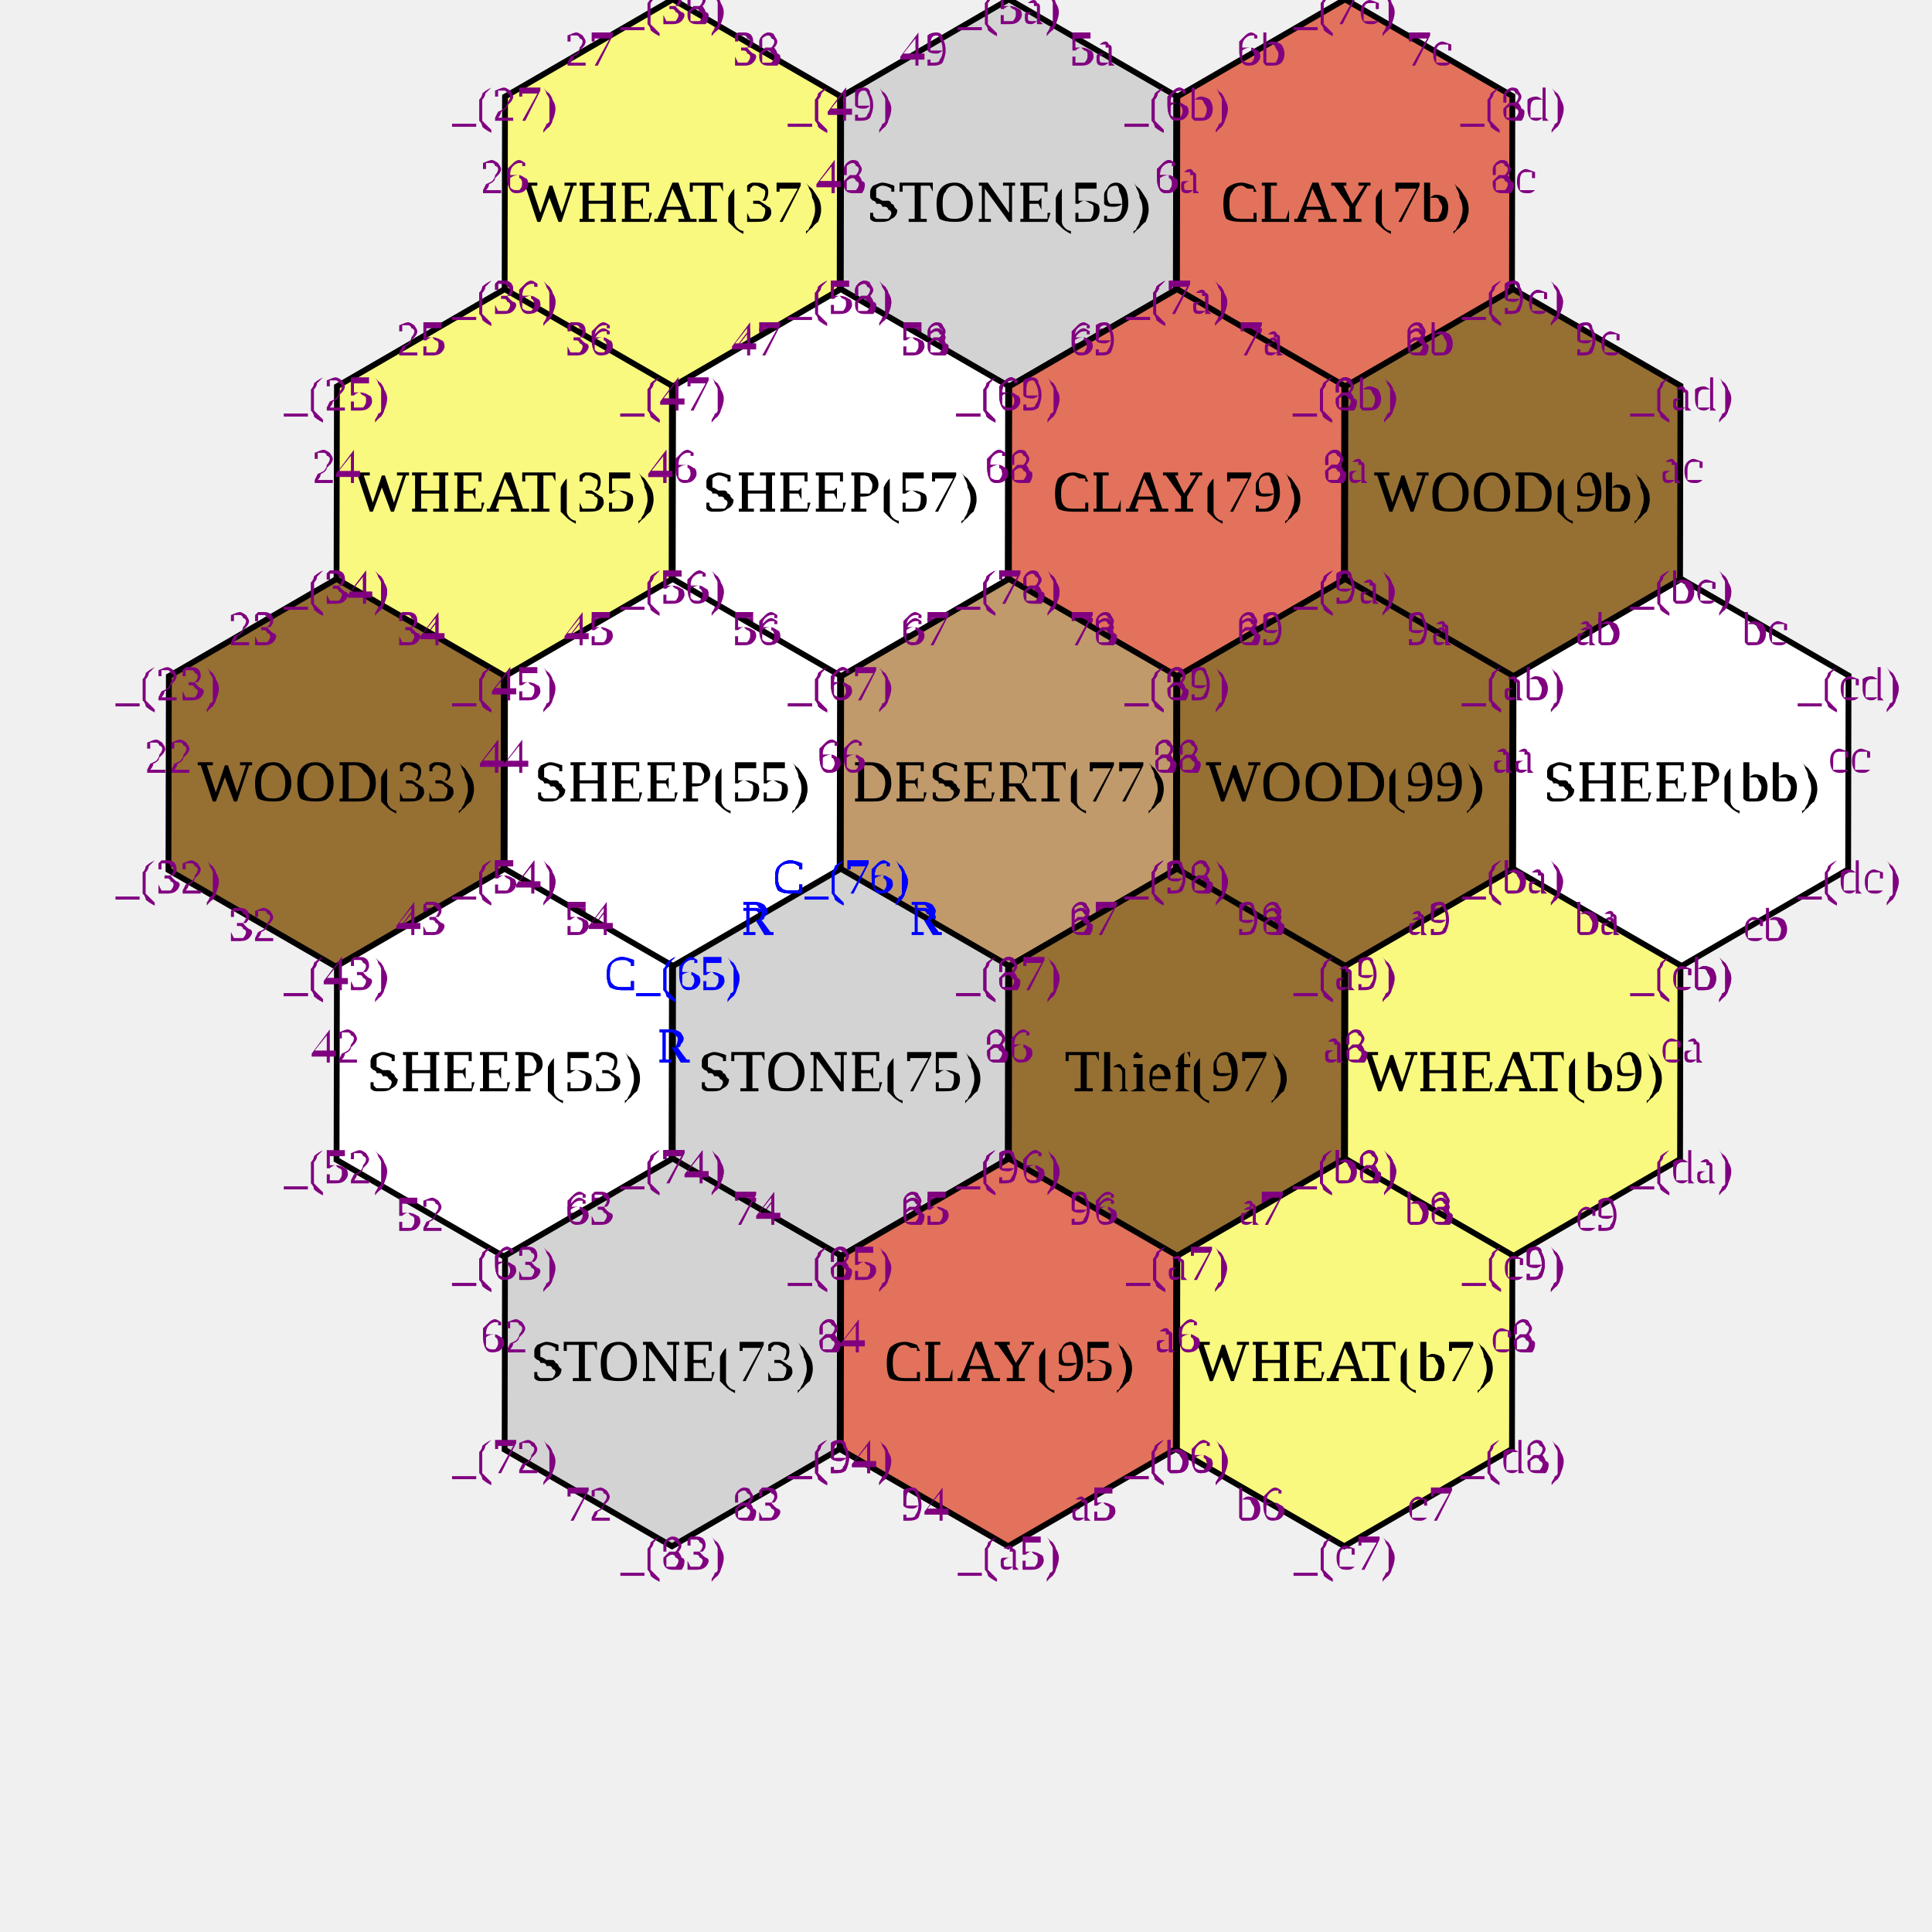
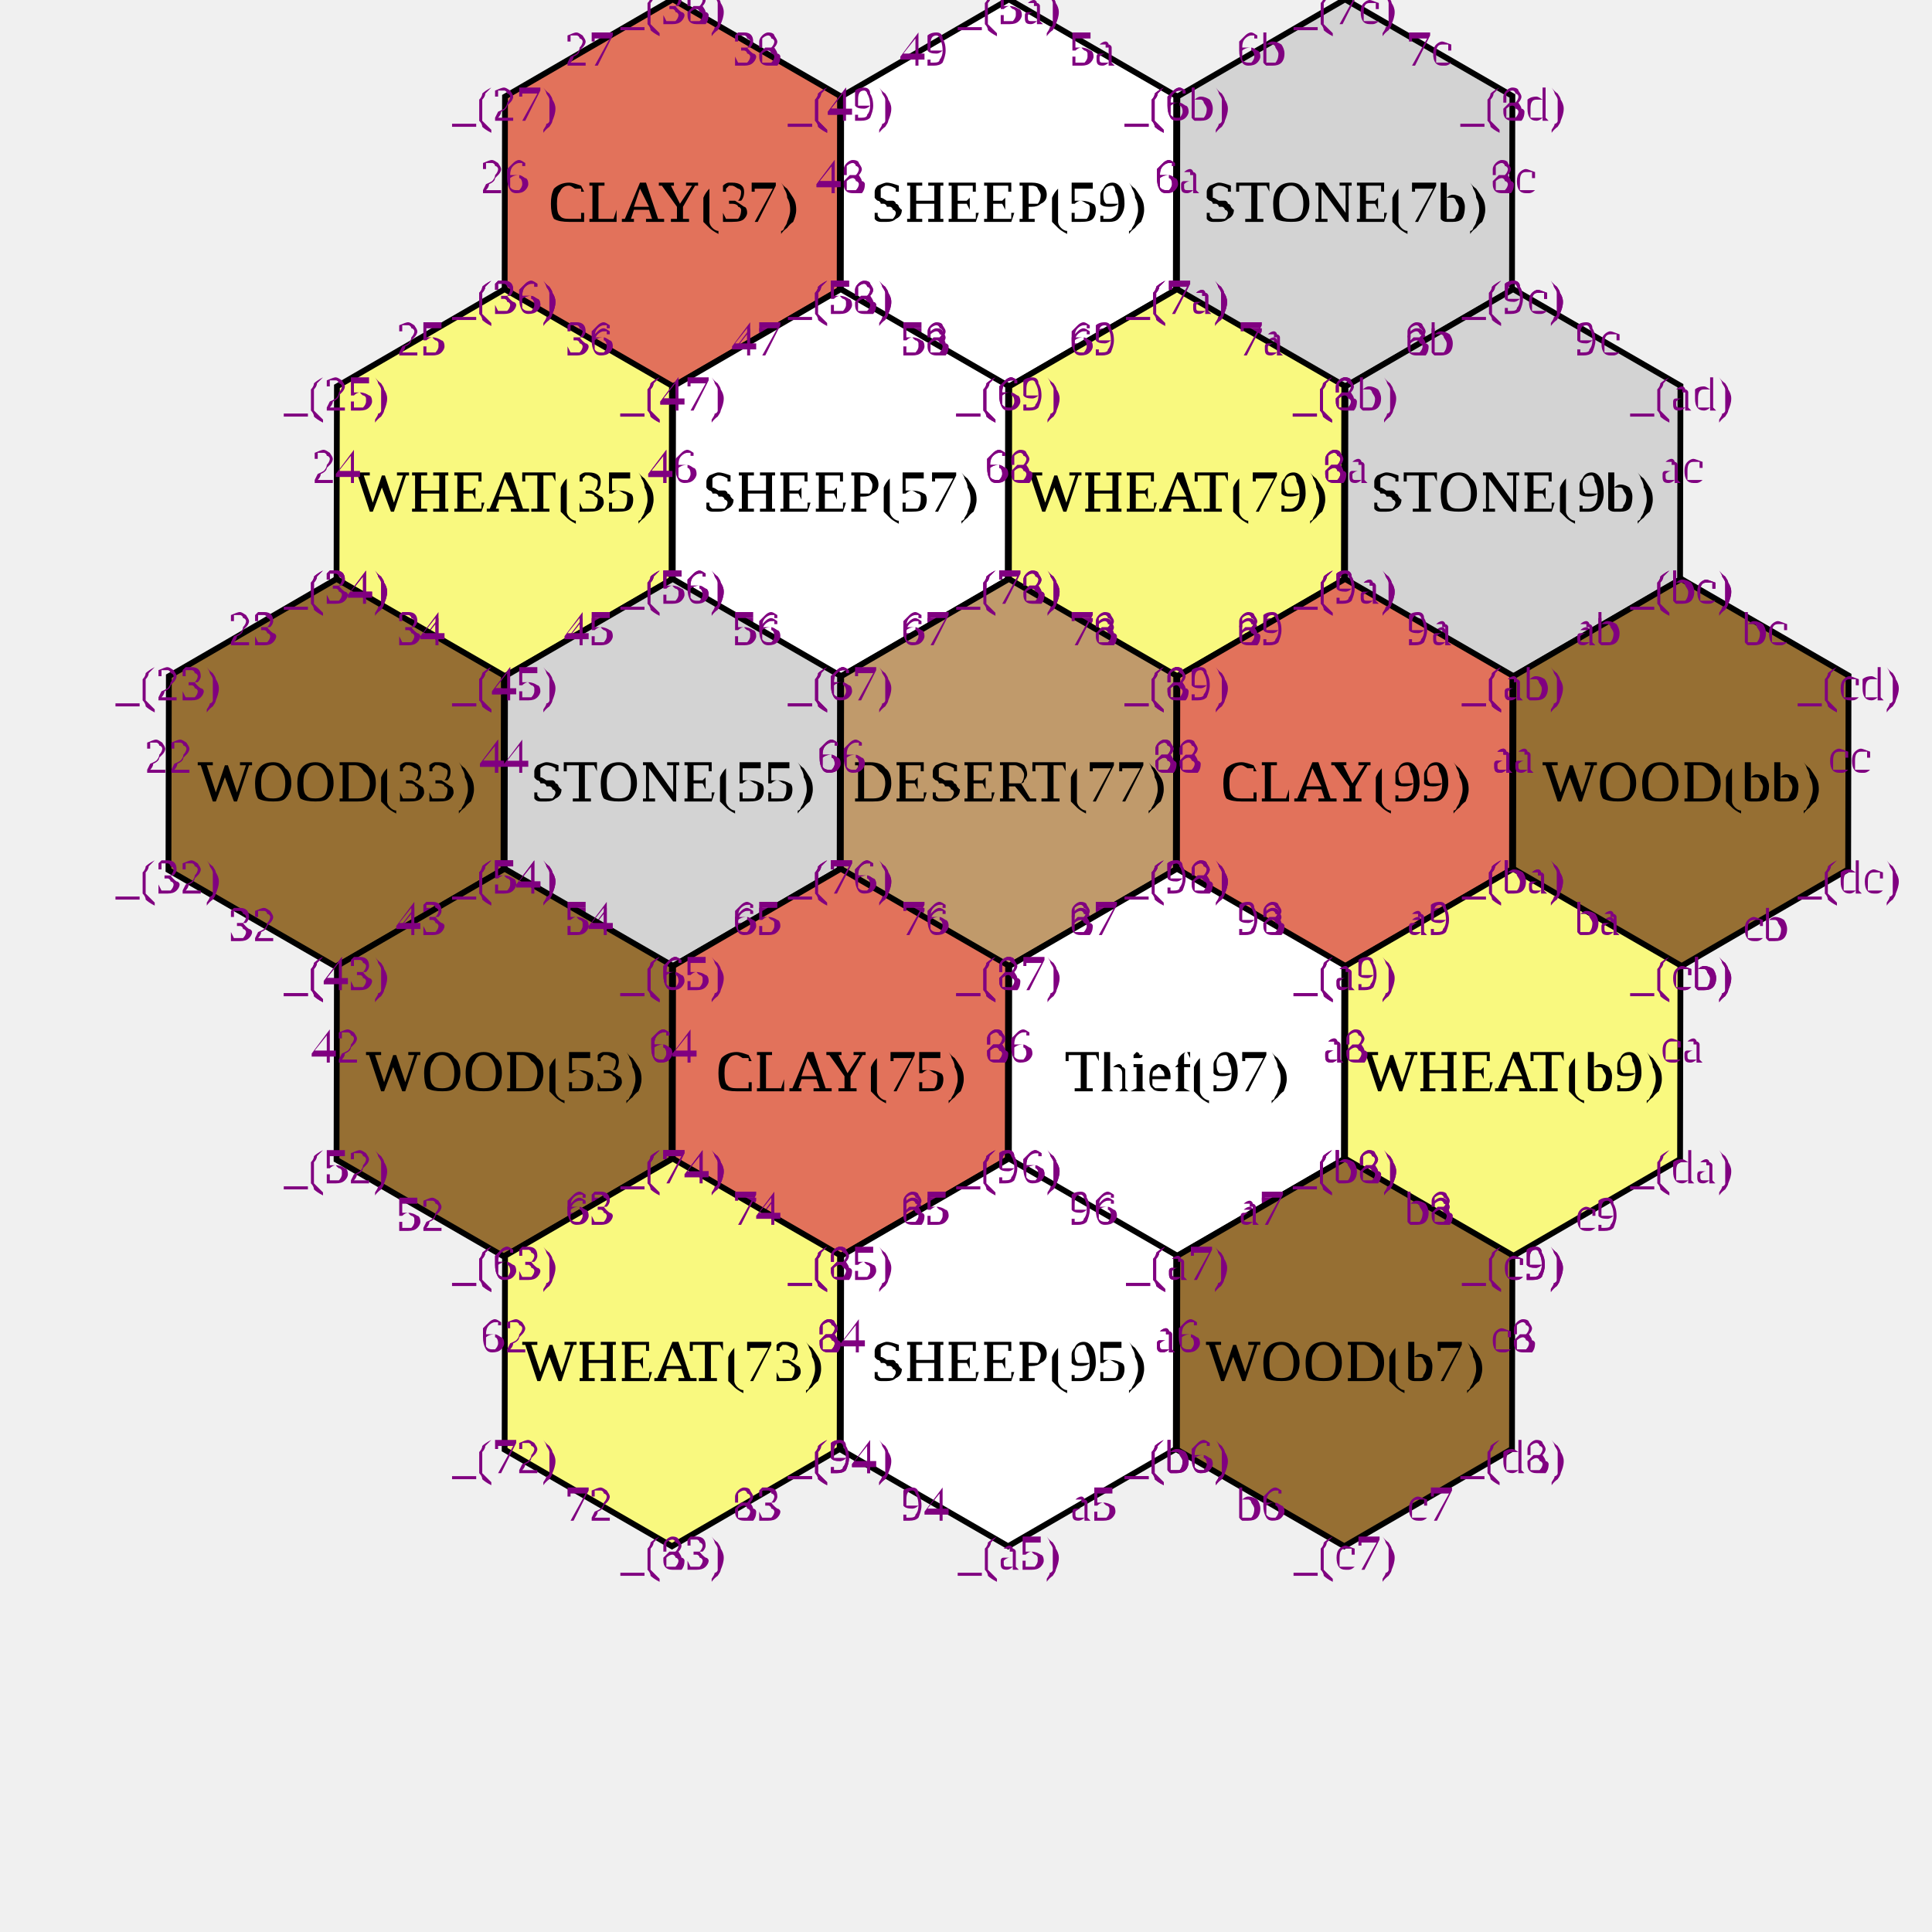
<svg viewBox="0 0 10 10" style="background-color: #0077be;">
  <defs>
    <path id="hexagon" d="M 1 0 L 0.5 -0.87 L -0.5 -0.87 L -1 0 L -0.5 0.87 L 0.5 0.87 Z" transform="rotate(30)" />
  </defs>
  <g id="hexgrid">
-     <use href="#hexagon" x="3.48" y="1" fill="#f9f97f" stroke="black" stroke-width="0.03" transform="scale(1.0)" />
-     <text x="3.48" y="1.15" text-anchor="middle" font-size="0.3" fill="black">WHEAT(37)</text>
+     <use href="#hexagon" x="3.48" y="1" fill="#E2725B" stroke="black" stroke-width="0.03" transform="scale(1.0)" />
+     <text x="3.48" y="1.15" text-anchor="middle" font-size="0.3" fill="black">CLAY(37)</text>
    <text x="3.48" y="0.125" text-anchor="middle" font-size="0.25" fill="purple">_(38)</text>
    <text x="2.61" y="0.625" text-anchor="middle" font-size="0.25" fill="purple">_(27)</text>
    <text x="2.61" y="1.625" text-anchor="middle" font-size="0.25" fill="purple">_(36)</text>
    <text x="3.48" y="2.125" text-anchor="middle" font-size="0.25" fill="purple">_(47)</text>
    <text x="4.35" y="1.625" text-anchor="middle" font-size="0.25" fill="purple">_(58)</text>
    <text x="4.35" y="0.625" text-anchor="middle" font-size="0.25" fill="purple">_(49)</text>
    <text x="3.045" y="0.34" text-anchor="middle" font-size="0.25" fill="purple">27</text>
    <text x="2.61" y="1" text-anchor="middle" font-size="0.25" fill="purple">26</text>
    <text x="3.045" y="1.87" text-anchor="middle" font-size="0.25" fill="purple">36</text>
    <text x="3.915" y="1.87" text-anchor="middle" font-size="0.25" fill="purple">47</text>
    <text x="4.35" y="1" text-anchor="middle" font-size="0.25" fill="purple">48</text>
    <text x="3.915" y="0.34" text-anchor="middle" font-size="0.25" fill="purple">38</text>
-     <use href="#hexagon" x="5.22" y="1" fill="#D3D3D3" stroke="black" stroke-width="0.03" transform="scale(1.0)" />
-     <text x="5.22" y="1.15" text-anchor="middle" font-size="0.3" fill="black">STONE(59)</text>
+     <use href="#hexagon" x="5.22" y="1" fill="white" stroke="black" stroke-width="0.03" transform="scale(1.0)" />
+     <text x="5.22" y="1.15" text-anchor="middle" font-size="0.3" fill="black">SHEEP(59)</text>
    <text x="5.22" y="0.125" text-anchor="middle" font-size="0.25" fill="purple">_(5a)</text>
    <text x="4.35" y="0.625" text-anchor="middle" font-size="0.25" fill="purple">_(49)</text>
    <text x="4.35" y="1.625" text-anchor="middle" font-size="0.25" fill="purple">_(58)</text>
    <text x="5.22" y="2.125" text-anchor="middle" font-size="0.25" fill="purple">_(69)</text>
    <text x="6.09" y="1.625" text-anchor="middle" font-size="0.25" fill="purple">_(7a)</text>
    <text x="6.09" y="0.625" text-anchor="middle" font-size="0.25" fill="purple">_(6b)</text>
    <text x="4.785" y="0.34" text-anchor="middle" font-size="0.25" fill="purple">49</text>
    <text x="4.35" y="1" text-anchor="middle" font-size="0.25" fill="purple">48</text>
    <text x="4.785" y="1.87" text-anchor="middle" font-size="0.25" fill="purple">58</text>
    <text x="5.655" y="1.87" text-anchor="middle" font-size="0.25" fill="purple">69</text>
    <text x="6.09" y="1" text-anchor="middle" font-size="0.25" fill="purple">6a</text>
    <text x="5.655" y="0.34" text-anchor="middle" font-size="0.25" fill="purple">5a</text>
-     <use href="#hexagon" x="6.96" y="1" fill="#E2725B" stroke="black" stroke-width="0.03" transform="scale(1.0)" />
-     <text x="6.96" y="1.15" text-anchor="middle" font-size="0.3" fill="black">CLAY(7b)</text>
+     <use href="#hexagon" x="6.96" y="1" fill="#D3D3D3" stroke="black" stroke-width="0.03" transform="scale(1.0)" />
+     <text x="6.96" y="1.15" text-anchor="middle" font-size="0.3" fill="black">STONE(7b)</text>
    <text x="6.96" y="0.125" text-anchor="middle" font-size="0.25" fill="purple">_(7c)</text>
    <text x="6.09" y="0.625" text-anchor="middle" font-size="0.25" fill="purple">_(6b)</text>
    <text x="6.09" y="1.625" text-anchor="middle" font-size="0.25" fill="purple">_(7a)</text>
    <text x="6.96" y="2.125" text-anchor="middle" font-size="0.25" fill="purple">_(8b)</text>
    <text x="7.83" y="1.625" text-anchor="middle" font-size="0.25" fill="purple">_(9c)</text>
    <text x="7.83" y="0.625" text-anchor="middle" font-size="0.25" fill="purple">_(8d)</text>
    <text x="6.525" y="0.34" text-anchor="middle" font-size="0.25" fill="purple">6b</text>
    <text x="6.09" y="1" text-anchor="middle" font-size="0.25" fill="purple">6a</text>
    <text x="6.525" y="1.87" text-anchor="middle" font-size="0.25" fill="purple">7a</text>
    <text x="7.395" y="1.87" text-anchor="middle" font-size="0.25" fill="purple">8b</text>
    <text x="7.83" y="1" text-anchor="middle" font-size="0.25" fill="purple">8c</text>
    <text x="7.395" y="0.34" text-anchor="middle" font-size="0.25" fill="purple">7c</text>
    <use href="#hexagon" x="2.61" y="2.5" fill="#f9f97f" stroke="black" stroke-width="0.03" transform="scale(1.0)" />
    <text x="2.61" y="2.65" text-anchor="middle" font-size="0.3" fill="black">WHEAT(35)</text>
    <text x="2.61" y="1.625" text-anchor="middle" font-size="0.25" fill="purple">_(36)</text>
    <text x="1.74" y="2.125" text-anchor="middle" font-size="0.25" fill="purple">_(25)</text>
    <text x="1.74" y="3.125" text-anchor="middle" font-size="0.25" fill="purple">_(34)</text>
    <text x="2.61" y="3.625" text-anchor="middle" font-size="0.25" fill="purple">_(45)</text>
    <text x="3.48" y="3.125" text-anchor="middle" font-size="0.25" fill="purple">_(56)</text>
    <text x="3.48" y="2.125" text-anchor="middle" font-size="0.25" fill="purple">_(47)</text>
    <text x="2.175" y="1.84" text-anchor="middle" font-size="0.25" fill="purple">25</text>
    <text x="1.74" y="2.5" text-anchor="middle" font-size="0.25" fill="purple">24</text>
    <text x="2.175" y="3.37" text-anchor="middle" font-size="0.25" fill="purple">34</text>
    <text x="3.045" y="3.37" text-anchor="middle" font-size="0.25" fill="purple">45</text>
    <text x="3.48" y="2.5" text-anchor="middle" font-size="0.25" fill="purple">46</text>
    <text x="3.045" y="1.84" text-anchor="middle" font-size="0.25" fill="purple">36</text>
    <use href="#hexagon" x="4.35" y="2.5" fill="white" stroke="black" stroke-width="0.03" transform="scale(1.0)" />
    <text x="4.35" y="2.65" text-anchor="middle" font-size="0.3" fill="black">SHEEP(57)</text>
    <text x="4.35" y="1.625" text-anchor="middle" font-size="0.25" fill="purple">_(58)</text>
    <text x="3.48" y="2.125" text-anchor="middle" font-size="0.25" fill="purple">_(47)</text>
    <text x="3.48" y="3.125" text-anchor="middle" font-size="0.25" fill="purple">_(56)</text>
    <text x="4.35" y="3.625" text-anchor="middle" font-size="0.25" fill="purple">_(67)</text>
    <text x="5.22" y="3.125" text-anchor="middle" font-size="0.25" fill="purple">_(78)</text>
    <text x="5.22" y="2.125" text-anchor="middle" font-size="0.25" fill="purple">_(69)</text>
    <text x="3.915" y="1.84" text-anchor="middle" font-size="0.25" fill="purple">47</text>
    <text x="3.48" y="2.5" text-anchor="middle" font-size="0.25" fill="purple">46</text>
    <text x="3.915" y="3.37" text-anchor="middle" font-size="0.25" fill="purple">56</text>
    <text x="4.785" y="3.37" text-anchor="middle" font-size="0.25" fill="purple">67</text>
    <text x="5.22" y="2.5" text-anchor="middle" font-size="0.25" fill="purple">68</text>
    <text x="4.785" y="1.84" text-anchor="middle" font-size="0.25" fill="purple">58</text>
-     <use href="#hexagon" x="6.09" y="2.5" fill="#E2725B" stroke="black" stroke-width="0.03" transform="scale(1.0)" />
-     <text x="6.09" y="2.65" text-anchor="middle" font-size="0.3" fill="black">CLAY(79)</text>
+     <use href="#hexagon" x="6.09" y="2.5" fill="#f9f97f" stroke="black" stroke-width="0.03" transform="scale(1.0)" />
+     <text x="6.09" y="2.65" text-anchor="middle" font-size="0.3" fill="black">WHEAT(79)</text>
    <text x="6.09" y="1.625" text-anchor="middle" font-size="0.25" fill="purple">_(7a)</text>
    <text x="5.22" y="2.125" text-anchor="middle" font-size="0.25" fill="purple">_(69)</text>
    <text x="5.22" y="3.125" text-anchor="middle" font-size="0.25" fill="purple">_(78)</text>
    <text x="6.09" y="3.625" text-anchor="middle" font-size="0.25" fill="purple">_(89)</text>
    <text x="6.96" y="3.125" text-anchor="middle" font-size="0.25" fill="purple">_(9a)</text>
    <text x="6.96" y="2.125" text-anchor="middle" font-size="0.25" fill="purple">_(8b)</text>
    <text x="5.655" y="1.84" text-anchor="middle" font-size="0.25" fill="purple">69</text>
    <text x="5.22" y="2.5" text-anchor="middle" font-size="0.25" fill="purple">68</text>
    <text x="5.655" y="3.37" text-anchor="middle" font-size="0.25" fill="purple">78</text>
    <text x="6.525" y="3.37" text-anchor="middle" font-size="0.25" fill="purple">89</text>
    <text x="6.96" y="2.5" text-anchor="middle" font-size="0.25" fill="purple">8a</text>
    <text x="6.525" y="1.84" text-anchor="middle" font-size="0.25" fill="purple">7a</text>
-     <use href="#hexagon" x="7.83" y="2.5" fill="#966F33" stroke="black" stroke-width="0.03" transform="scale(1.0)" />
-     <text x="7.83" y="2.65" text-anchor="middle" font-size="0.3" fill="black">WOOD(9b)</text>
+     <use href="#hexagon" x="7.83" y="2.5" fill="#D3D3D3" stroke="black" stroke-width="0.03" transform="scale(1.0)" />
+     <text x="7.83" y="2.65" text-anchor="middle" font-size="0.3" fill="black">STONE(9b)</text>
    <text x="7.83" y="1.625" text-anchor="middle" font-size="0.25" fill="purple">_(9c)</text>
    <text x="6.96" y="2.125" text-anchor="middle" font-size="0.25" fill="purple">_(8b)</text>
    <text x="6.96" y="3.125" text-anchor="middle" font-size="0.25" fill="purple">_(9a)</text>
    <text x="7.83" y="3.625" text-anchor="middle" font-size="0.25" fill="purple">_(ab)</text>
    <text x="8.7" y="3.125" text-anchor="middle" font-size="0.25" fill="purple">_(bc)</text>
    <text x="8.7" y="2.125" text-anchor="middle" font-size="0.25" fill="purple">_(ad)</text>
    <text x="7.395" y="1.84" text-anchor="middle" font-size="0.25" fill="purple">8b</text>
    <text x="6.96" y="2.5" text-anchor="middle" font-size="0.25" fill="purple">8a</text>
    <text x="7.395" y="3.37" text-anchor="middle" font-size="0.25" fill="purple">9a</text>
    <text x="8.265" y="3.37" text-anchor="middle" font-size="0.25" fill="purple">ab</text>
    <text x="8.7" y="2.5" text-anchor="middle" font-size="0.25" fill="purple">ac</text>
    <text x="8.265" y="1.84" text-anchor="middle" font-size="0.25" fill="purple">9c</text>
    <use href="#hexagon" x="1.74" y="4.0" fill="#966F33" stroke="black" stroke-width="0.03" transform="scale(1.0)" />
    <text x="1.74" y="4.15" text-anchor="middle" font-size="0.3" fill="black">WOOD(33)</text>
    <text x="1.74" y="3.125" text-anchor="middle" font-size="0.25" fill="purple">_(34)</text>
    <text x="0.87" y="3.625" text-anchor="middle" font-size="0.25" fill="purple">_(23)</text>
    <text x="0.87" y="4.625" text-anchor="middle" font-size="0.25" fill="purple">_(32)</text>
    <text x="1.74" y="5.125" text-anchor="middle" font-size="0.25" fill="purple">_(43)</text>
    <text x="2.61" y="4.625" text-anchor="middle" font-size="0.25" fill="purple">_(54)</text>
    <text x="2.61" y="3.625" text-anchor="middle" font-size="0.25" fill="purple">_(45)</text>
    <text x="1.305" y="3.34" text-anchor="middle" font-size="0.25" fill="purple">23</text>
    <text x="0.87" y="4.0" text-anchor="middle" font-size="0.25" fill="purple">22</text>
    <text x="1.305" y="4.87" text-anchor="middle" font-size="0.25" fill="purple">32</text>
    <text x="2.175" y="4.87" text-anchor="middle" font-size="0.25" fill="purple">43</text>
    <text x="2.61" y="4.0" text-anchor="middle" font-size="0.25" fill="purple">44</text>
    <text x="2.175" y="3.34" text-anchor="middle" font-size="0.25" fill="purple">34</text>
-     <use href="#hexagon" x="3.48" y="4.0" fill="white" stroke="black" stroke-width="0.03" transform="scale(1.0)" />
-     <text x="3.48" y="4.15" text-anchor="middle" font-size="0.3" fill="black">SHEEP(55)</text>
+     <use href="#hexagon" x="3.48" y="4.0" fill="#D3D3D3" stroke="black" stroke-width="0.03" transform="scale(1.0)" />
+     <text x="3.48" y="4.15" text-anchor="middle" font-size="0.3" fill="black">STONE(55)</text>
    <text x="3.48" y="3.125" text-anchor="middle" font-size="0.25" fill="purple">_(56)</text>
    <text x="2.61" y="3.625" text-anchor="middle" font-size="0.25" fill="purple">_(45)</text>
    <text x="2.61" y="4.625" text-anchor="middle" font-size="0.25" fill="purple">_(54)</text>
-     <text x="3.48" y="5.125" text-anchor="middle" font-size="0.25" fill="blue">C_(65)</text>
-     <text x="4.35" y="4.625" text-anchor="middle" font-size="0.25" fill="blue">C_(76)</text>
+     <text x="3.48" y="5.125" text-anchor="middle" font-size="0.25" fill="purple">_(65)</text>
+     <text x="4.35" y="4.625" text-anchor="middle" font-size="0.25" fill="purple">_(76)</text>
    <text x="4.35" y="3.625" text-anchor="middle" font-size="0.25" fill="purple">_(67)</text>
    <text x="3.045" y="3.34" text-anchor="middle" font-size="0.25" fill="purple">45</text>
    <text x="2.61" y="4.0" text-anchor="middle" font-size="0.25" fill="purple">44</text>
    <text x="3.045" y="4.87" text-anchor="middle" font-size="0.25" fill="purple">54</text>
-     <text x="3.915" y="4.87" text-anchor="middle" font-size="0.25" fill="blue">R</text>
+     <text x="3.915" y="4.87" text-anchor="middle" font-size="0.25" fill="purple">65</text>
    <text x="4.35" y="4.0" text-anchor="middle" font-size="0.25" fill="purple">66</text>
    <text x="3.915" y="3.34" text-anchor="middle" font-size="0.25" fill="purple">56</text>
    <use href="#hexagon" x="5.22" y="4.0" fill="#C09A6B" stroke="black" stroke-width="0.03" transform="scale(1.0)" />
    <text x="5.22" y="4.15" text-anchor="middle" font-size="0.3" fill="black">DESERT(77)</text>
    <text x="5.22" y="3.125" text-anchor="middle" font-size="0.25" fill="purple">_(78)</text>
    <text x="4.35" y="3.625" text-anchor="middle" font-size="0.25" fill="purple">_(67)</text>
-     <text x="4.35" y="4.625" text-anchor="middle" font-size="0.25" fill="blue">C_(76)</text>
+     <text x="4.35" y="4.625" text-anchor="middle" font-size="0.25" fill="purple">_(76)</text>
    <text x="5.22" y="5.125" text-anchor="middle" font-size="0.25" fill="purple">_(87)</text>
    <text x="6.09" y="4.625" text-anchor="middle" font-size="0.25" fill="purple">_(98)</text>
    <text x="6.09" y="3.625" text-anchor="middle" font-size="0.25" fill="purple">_(89)</text>
    <text x="4.785" y="3.34" text-anchor="middle" font-size="0.25" fill="purple">67</text>
    <text x="4.35" y="4.0" text-anchor="middle" font-size="0.25" fill="purple">66</text>
-     <text x="4.785" y="4.87" text-anchor="middle" font-size="0.25" fill="blue">R</text>
+     <text x="4.785" y="4.87" text-anchor="middle" font-size="0.25" fill="purple">76</text>
    <text x="5.655" y="4.87" text-anchor="middle" font-size="0.25" fill="purple">87</text>
    <text x="6.09" y="4.0" text-anchor="middle" font-size="0.25" fill="purple">88</text>
    <text x="5.655" y="3.34" text-anchor="middle" font-size="0.25" fill="purple">78</text>
-     <use href="#hexagon" x="6.96" y="4.0" fill="#966F33" stroke="black" stroke-width="0.03" transform="scale(1.0)" />
-     <text x="6.96" y="4.15" text-anchor="middle" font-size="0.3" fill="black">WOOD(99)</text>
+     <use href="#hexagon" x="6.96" y="4.0" fill="#E2725B" stroke="black" stroke-width="0.03" transform="scale(1.0)" />
+     <text x="6.96" y="4.15" text-anchor="middle" font-size="0.3" fill="black">CLAY(99)</text>
    <text x="6.96" y="3.125" text-anchor="middle" font-size="0.25" fill="purple">_(9a)</text>
    <text x="6.09" y="3.625" text-anchor="middle" font-size="0.25" fill="purple">_(89)</text>
    <text x="6.09" y="4.625" text-anchor="middle" font-size="0.25" fill="purple">_(98)</text>
    <text x="6.96" y="5.125" text-anchor="middle" font-size="0.25" fill="purple">_(a9)</text>
    <text x="7.83" y="4.625" text-anchor="middle" font-size="0.25" fill="purple">_(ba)</text>
    <text x="7.83" y="3.625" text-anchor="middle" font-size="0.25" fill="purple">_(ab)</text>
    <text x="6.525" y="3.34" text-anchor="middle" font-size="0.25" fill="purple">89</text>
    <text x="6.09" y="4.0" text-anchor="middle" font-size="0.25" fill="purple">88</text>
    <text x="6.525" y="4.87" text-anchor="middle" font-size="0.25" fill="purple">98</text>
    <text x="7.395" y="4.87" text-anchor="middle" font-size="0.25" fill="purple">a9</text>
    <text x="7.83" y="4.0" text-anchor="middle" font-size="0.25" fill="purple">aa</text>
    <text x="7.395" y="3.34" text-anchor="middle" font-size="0.25" fill="purple">9a</text>
-     <use href="#hexagon" x="8.7" y="4.0" fill="white" stroke="black" stroke-width="0.03" transform="scale(1.0)" />
-     <text x="8.7" y="4.15" text-anchor="middle" font-size="0.3" fill="black">SHEEP(bb)</text>
+     <use href="#hexagon" x="8.7" y="4.0" fill="#966F33" stroke="black" stroke-width="0.03" transform="scale(1.0)" />
+     <text x="8.7" y="4.15" text-anchor="middle" font-size="0.3" fill="black">WOOD(bb)</text>
    <text x="8.7" y="3.125" text-anchor="middle" font-size="0.25" fill="purple">_(bc)</text>
    <text x="7.83" y="3.625" text-anchor="middle" font-size="0.25" fill="purple">_(ab)</text>
    <text x="7.83" y="4.625" text-anchor="middle" font-size="0.25" fill="purple">_(ba)</text>
    <text x="8.7" y="5.125" text-anchor="middle" font-size="0.25" fill="purple">_(cb)</text>
    <text x="9.57" y="4.625" text-anchor="middle" font-size="0.25" fill="purple">_(dc)</text>
    <text x="9.57" y="3.625" text-anchor="middle" font-size="0.25" fill="purple">_(cd)</text>
    <text x="8.265" y="3.34" text-anchor="middle" font-size="0.25" fill="purple">ab</text>
    <text x="7.83" y="4.0" text-anchor="middle" font-size="0.25" fill="purple">aa</text>
    <text x="8.265" y="4.87" text-anchor="middle" font-size="0.25" fill="purple">ba</text>
    <text x="9.135" y="4.87" text-anchor="middle" font-size="0.25" fill="purple">cb</text>
    <text x="9.57" y="4.0" text-anchor="middle" font-size="0.25" fill="purple">cc</text>
    <text x="9.135" y="3.34" text-anchor="middle" font-size="0.25" fill="purple">bc</text>
-     <use href="#hexagon" x="2.61" y="5.5" fill="white" stroke="black" stroke-width="0.03" transform="scale(1.0)" />
-     <text x="2.61" y="5.65" text-anchor="middle" font-size="0.3" fill="black">SHEEP(53)</text>
+     <use href="#hexagon" x="2.61" y="5.5" fill="#966F33" stroke="black" stroke-width="0.03" transform="scale(1.0)" />
+     <text x="2.61" y="5.65" text-anchor="middle" font-size="0.3" fill="black">WOOD(53)</text>
    <text x="2.61" y="4.625" text-anchor="middle" font-size="0.25" fill="purple">_(54)</text>
    <text x="1.74" y="5.125" text-anchor="middle" font-size="0.25" fill="purple">_(43)</text>
    <text x="1.74" y="6.125" text-anchor="middle" font-size="0.25" fill="purple">_(52)</text>
    <text x="2.61" y="6.625" text-anchor="middle" font-size="0.25" fill="purple">_(63)</text>
    <text x="3.48" y="6.125" text-anchor="middle" font-size="0.25" fill="purple">_(74)</text>
-     <text x="3.48" y="5.125" text-anchor="middle" font-size="0.25" fill="blue">C_(65)</text>
+     <text x="3.48" y="5.125" text-anchor="middle" font-size="0.25" fill="purple">_(65)</text>
    <text x="2.175" y="4.84" text-anchor="middle" font-size="0.25" fill="purple">43</text>
    <text x="1.74" y="5.5" text-anchor="middle" font-size="0.25" fill="purple">42</text>
    <text x="2.175" y="6.37" text-anchor="middle" font-size="0.25" fill="purple">52</text>
    <text x="3.045" y="6.37" text-anchor="middle" font-size="0.25" fill="purple">63</text>
-     <text x="3.48" y="5.5" text-anchor="middle" font-size="0.25" fill="blue">R</text>
+     <text x="3.48" y="5.5" text-anchor="middle" font-size="0.25" fill="purple">64</text>
    <text x="3.045" y="4.84" text-anchor="middle" font-size="0.25" fill="purple">54</text>
-     <use href="#hexagon" x="4.35" y="5.5" fill="#D3D3D3" stroke="black" stroke-width="0.03" transform="scale(1.0)" />
-     <text x="4.35" y="5.65" text-anchor="middle" font-size="0.3" fill="black">STONE(75)</text>
-     <text x="4.35" y="4.625" text-anchor="middle" font-size="0.25" fill="blue">C_(76)</text>
-     <text x="3.48" y="5.125" text-anchor="middle" font-size="0.25" fill="blue">C_(65)</text>
+     <use href="#hexagon" x="4.35" y="5.5" fill="#E2725B" stroke="black" stroke-width="0.03" transform="scale(1.0)" />
+     <text x="4.35" y="5.65" text-anchor="middle" font-size="0.3" fill="black">CLAY(75)</text>
+     <text x="4.35" y="4.625" text-anchor="middle" font-size="0.25" fill="purple">_(76)</text>
+     <text x="3.48" y="5.125" text-anchor="middle" font-size="0.25" fill="purple">_(65)</text>
    <text x="3.48" y="6.125" text-anchor="middle" font-size="0.25" fill="purple">_(74)</text>
    <text x="4.35" y="6.625" text-anchor="middle" font-size="0.25" fill="purple">_(85)</text>
    <text x="5.22" y="6.125" text-anchor="middle" font-size="0.25" fill="purple">_(96)</text>
    <text x="5.22" y="5.125" text-anchor="middle" font-size="0.25" fill="purple">_(87)</text>
-     <text x="3.915" y="4.84" text-anchor="middle" font-size="0.25" fill="blue">R</text>
-     <text x="3.48" y="5.5" text-anchor="middle" font-size="0.25" fill="blue">R</text>
+     <text x="3.915" y="4.84" text-anchor="middle" font-size="0.25" fill="purple">65</text>
+     <text x="3.48" y="5.5" text-anchor="middle" font-size="0.25" fill="purple">64</text>
    <text x="3.915" y="6.37" text-anchor="middle" font-size="0.25" fill="purple">74</text>
    <text x="4.785" y="6.37" text-anchor="middle" font-size="0.25" fill="purple">85</text>
    <text x="5.22" y="5.5" text-anchor="middle" font-size="0.25" fill="purple">86</text>
-     <text x="4.785" y="4.84" text-anchor="middle" font-size="0.25" fill="blue">R</text>
-     <use href="#hexagon" x="6.09" y="5.5" fill="#966F33" stroke="black" stroke-width="0.03" transform="scale(1.0)" />
+     <text x="4.785" y="4.84" text-anchor="middle" font-size="0.25" fill="purple">76</text>
+     <use href="#hexagon" x="6.09" y="5.5" fill="white" stroke="black" stroke-width="0.03" transform="scale(1.0)" />
    <text x="6.09" y="5.65" text-anchor="middle" font-size="0.3" fill="black">Thief(97)</text>
    <text x="6.09" y="4.625" text-anchor="middle" font-size="0.25" fill="purple">_(98)</text>
    <text x="5.22" y="5.125" text-anchor="middle" font-size="0.25" fill="purple">_(87)</text>
    <text x="5.22" y="6.125" text-anchor="middle" font-size="0.25" fill="purple">_(96)</text>
    <text x="6.09" y="6.625" text-anchor="middle" font-size="0.25" fill="purple">_(a7)</text>
    <text x="6.96" y="6.125" text-anchor="middle" font-size="0.25" fill="purple">_(b8)</text>
    <text x="6.96" y="5.125" text-anchor="middle" font-size="0.25" fill="purple">_(a9)</text>
    <text x="5.655" y="4.84" text-anchor="middle" font-size="0.25" fill="purple">87</text>
    <text x="5.22" y="5.5" text-anchor="middle" font-size="0.25" fill="purple">86</text>
    <text x="5.655" y="6.37" text-anchor="middle" font-size="0.25" fill="purple">96</text>
    <text x="6.525" y="6.37" text-anchor="middle" font-size="0.25" fill="purple">a7</text>
    <text x="6.96" y="5.5" text-anchor="middle" font-size="0.25" fill="purple">a8</text>
    <text x="6.525" y="4.84" text-anchor="middle" font-size="0.25" fill="purple">98</text>
    <use href="#hexagon" x="7.83" y="5.5" fill="#f9f97f" stroke="black" stroke-width="0.03" transform="scale(1.0)" />
    <text x="7.83" y="5.65" text-anchor="middle" font-size="0.3" fill="black">WHEAT(b9)</text>
    <text x="7.83" y="4.625" text-anchor="middle" font-size="0.25" fill="purple">_(ba)</text>
    <text x="6.96" y="5.125" text-anchor="middle" font-size="0.25" fill="purple">_(a9)</text>
    <text x="6.96" y="6.125" text-anchor="middle" font-size="0.25" fill="purple">_(b8)</text>
    <text x="7.83" y="6.625" text-anchor="middle" font-size="0.25" fill="purple">_(c9)</text>
    <text x="8.7" y="6.125" text-anchor="middle" font-size="0.25" fill="purple">_(da)</text>
    <text x="8.7" y="5.125" text-anchor="middle" font-size="0.25" fill="purple">_(cb)</text>
    <text x="7.395" y="4.84" text-anchor="middle" font-size="0.25" fill="purple">a9</text>
    <text x="6.96" y="5.5" text-anchor="middle" font-size="0.25" fill="purple">a8</text>
    <text x="7.395" y="6.37" text-anchor="middle" font-size="0.25" fill="purple">b8</text>
    <text x="8.265" y="6.37" text-anchor="middle" font-size="0.25" fill="purple">c9</text>
    <text x="8.7" y="5.5" text-anchor="middle" font-size="0.25" fill="purple">ca</text>
    <text x="8.265" y="4.84" text-anchor="middle" font-size="0.25" fill="purple">ba</text>
-     <use href="#hexagon" x="3.48" y="7.0" fill="#D3D3D3" stroke="black" stroke-width="0.03" transform="scale(1.0)" />
-     <text x="3.48" y="7.15" text-anchor="middle" font-size="0.3" fill="black">STONE(73)</text>
+     <use href="#hexagon" x="3.48" y="7.0" fill="#f9f97f" stroke="black" stroke-width="0.03" transform="scale(1.0)" />
+     <text x="3.48" y="7.15" text-anchor="middle" font-size="0.3" fill="black">WHEAT(73)</text>
    <text x="3.48" y="6.125" text-anchor="middle" font-size="0.25" fill="purple">_(74)</text>
    <text x="2.61" y="6.625" text-anchor="middle" font-size="0.25" fill="purple">_(63)</text>
    <text x="2.61" y="7.625" text-anchor="middle" font-size="0.25" fill="purple">_(72)</text>
    <text x="3.48" y="8.125" text-anchor="middle" font-size="0.25" fill="purple">_(83)</text>
    <text x="4.35" y="7.625" text-anchor="middle" font-size="0.25" fill="purple">_(94)</text>
    <text x="4.35" y="6.625" text-anchor="middle" font-size="0.25" fill="purple">_(85)</text>
    <text x="3.045" y="6.34" text-anchor="middle" font-size="0.25" fill="purple">63</text>
    <text x="2.61" y="7.0" text-anchor="middle" font-size="0.25" fill="purple">62</text>
    <text x="3.045" y="7.87" text-anchor="middle" font-size="0.25" fill="purple">72</text>
    <text x="3.915" y="7.87" text-anchor="middle" font-size="0.25" fill="purple">83</text>
    <text x="4.35" y="7.0" text-anchor="middle" font-size="0.25" fill="purple">84</text>
    <text x="3.915" y="6.34" text-anchor="middle" font-size="0.25" fill="purple">74</text>
-     <use href="#hexagon" x="5.22" y="7.0" fill="#E2725B" stroke="black" stroke-width="0.03" transform="scale(1.0)" />
-     <text x="5.22" y="7.15" text-anchor="middle" font-size="0.3" fill="black">CLAY(95)</text>
+     <use href="#hexagon" x="5.22" y="7.0" fill="white" stroke="black" stroke-width="0.03" transform="scale(1.0)" />
+     <text x="5.22" y="7.15" text-anchor="middle" font-size="0.3" fill="black">SHEEP(95)</text>
    <text x="5.22" y="6.125" text-anchor="middle" font-size="0.25" fill="purple">_(96)</text>
    <text x="4.35" y="6.625" text-anchor="middle" font-size="0.25" fill="purple">_(85)</text>
    <text x="4.35" y="7.625" text-anchor="middle" font-size="0.25" fill="purple">_(94)</text>
    <text x="5.22" y="8.125" text-anchor="middle" font-size="0.25" fill="purple">_(a5)</text>
    <text x="6.09" y="7.625" text-anchor="middle" font-size="0.25" fill="purple">_(b6)</text>
    <text x="6.09" y="6.625" text-anchor="middle" font-size="0.25" fill="purple">_(a7)</text>
    <text x="4.785" y="6.34" text-anchor="middle" font-size="0.25" fill="purple">85</text>
    <text x="4.35" y="7.0" text-anchor="middle" font-size="0.25" fill="purple">84</text>
    <text x="4.785" y="7.87" text-anchor="middle" font-size="0.25" fill="purple">94</text>
    <text x="5.655" y="7.87" text-anchor="middle" font-size="0.25" fill="purple">a5</text>
    <text x="6.09" y="7.0" text-anchor="middle" font-size="0.25" fill="purple">a6</text>
    <text x="5.655" y="6.34" text-anchor="middle" font-size="0.25" fill="purple">96</text>
-     <use href="#hexagon" x="6.96" y="7.0" fill="#f9f97f" stroke="black" stroke-width="0.03" transform="scale(1.0)" />
-     <text x="6.96" y="7.15" text-anchor="middle" font-size="0.3" fill="black">WHEAT(b7)</text>
+     <use href="#hexagon" x="6.96" y="7.0" fill="#966F33" stroke="black" stroke-width="0.03" transform="scale(1.0)" />
+     <text x="6.96" y="7.15" text-anchor="middle" font-size="0.3" fill="black">WOOD(b7)</text>
    <text x="6.96" y="6.125" text-anchor="middle" font-size="0.25" fill="purple">_(b8)</text>
    <text x="6.09" y="6.625" text-anchor="middle" font-size="0.25" fill="purple">_(a7)</text>
    <text x="6.09" y="7.625" text-anchor="middle" font-size="0.25" fill="purple">_(b6)</text>
    <text x="6.96" y="8.125" text-anchor="middle" font-size="0.25" fill="purple">_(c7)</text>
    <text x="7.83" y="7.625" text-anchor="middle" font-size="0.25" fill="purple">_(d8)</text>
    <text x="7.83" y="6.625" text-anchor="middle" font-size="0.25" fill="purple">_(c9)</text>
    <text x="6.525" y="6.34" text-anchor="middle" font-size="0.25" fill="purple">a7</text>
    <text x="6.09" y="7.0" text-anchor="middle" font-size="0.25" fill="purple">a6</text>
    <text x="6.525" y="7.87" text-anchor="middle" font-size="0.25" fill="purple">b6</text>
    <text x="7.395" y="7.87" text-anchor="middle" font-size="0.25" fill="purple">c7</text>
    <text x="7.83" y="7.0" text-anchor="middle" font-size="0.25" fill="purple">c8</text>
    <text x="7.395" y="6.34" text-anchor="middle" font-size="0.25" fill="purple">b8</text>
  </g>
</svg>
